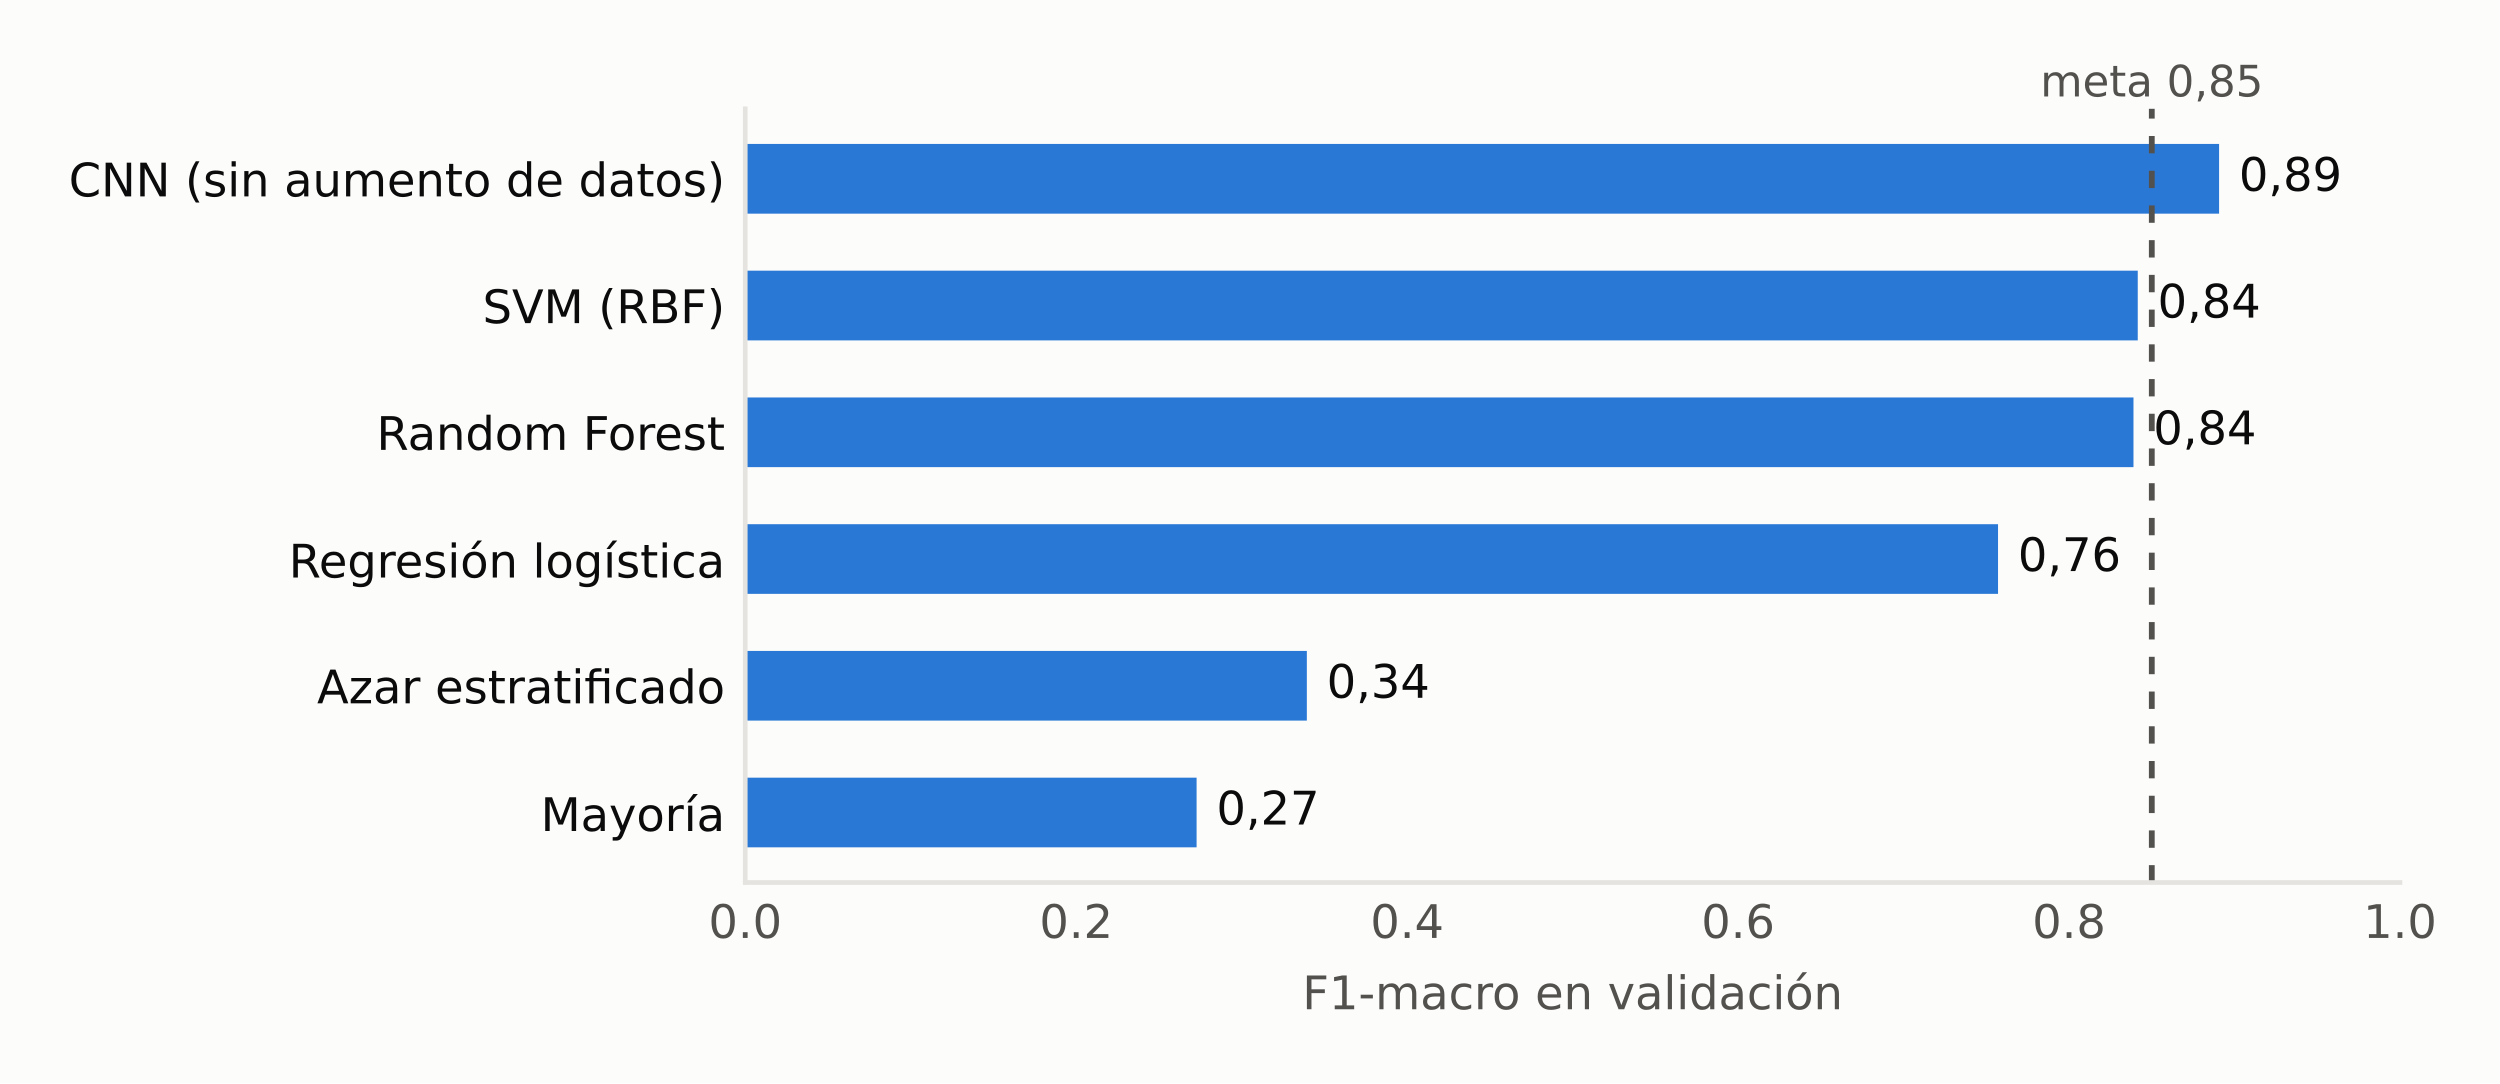
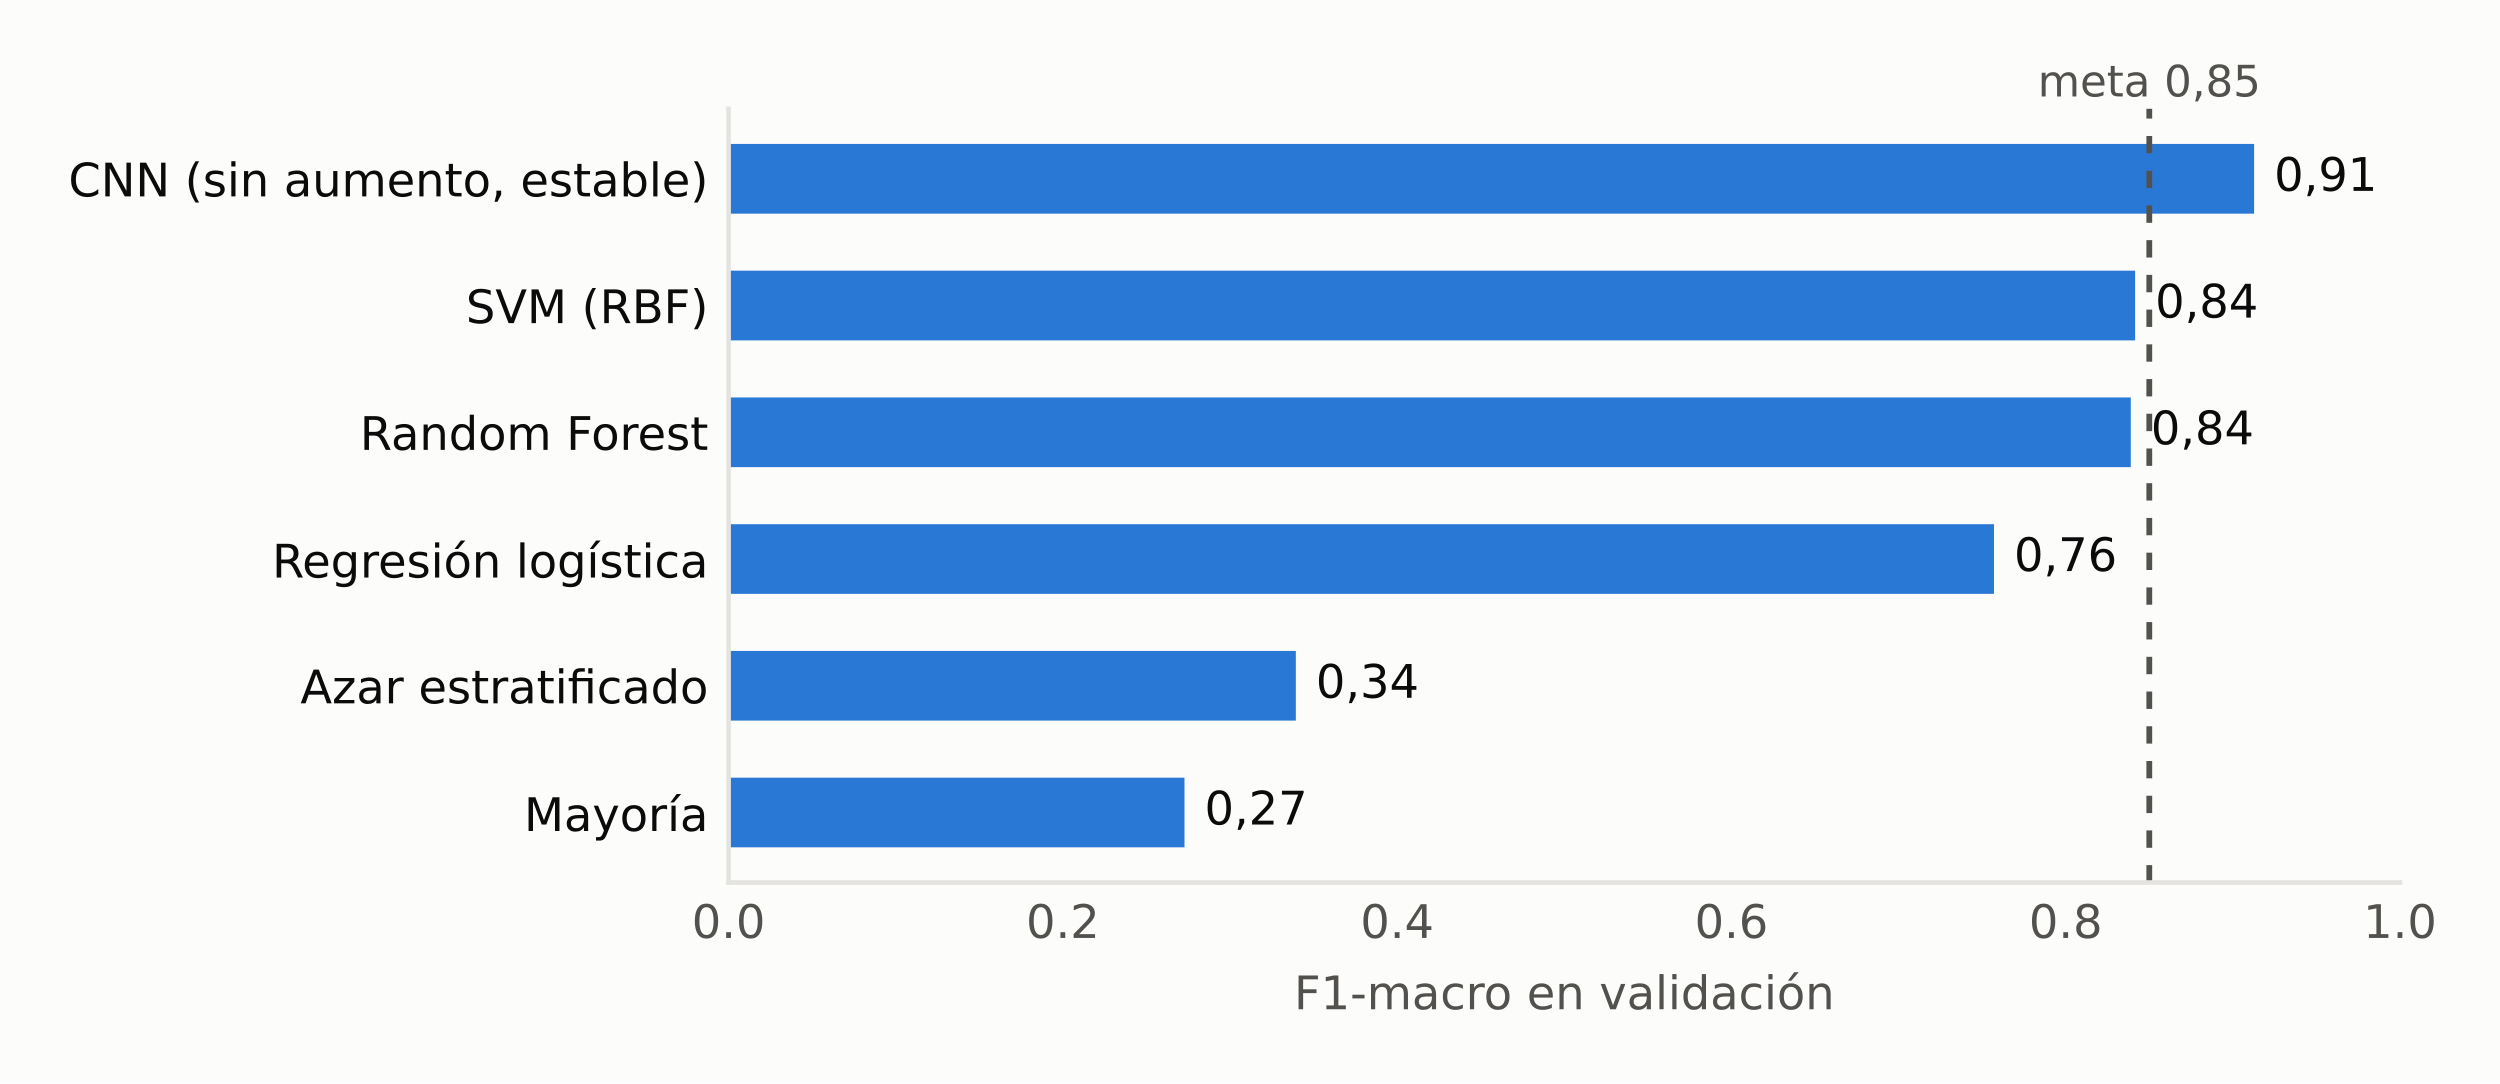
<svg xmlns="http://www.w3.org/2000/svg" xmlns:xlink="http://www.w3.org/1999/xlink" width="432pt" height="187.2pt" viewBox="0 0 432 187.2" version="1.1">
  <defs>
    <style type="text/css">*{stroke-linejoin: round; stroke-linecap: butt}</style>
  </defs>
  <g id="figure_1">
    <g id="patch_1">
      <path d="M 0 187.2  L 432 187.2  L 432 0  L 0 0  z " style="fill: #fcfcfb" />
    </g>
    <g id="axes_1">
      <g id="patch_2">
-         <path d="M 128.78 152.498  L 414.72 152.498  L 414.72 18.8  L 128.78 18.8  z " style="fill: #fcfcfb" />
+         <path d="M 125.9 152.498  L 414.72 152.498  L 414.72 18.8  L 125.9 18.8  z " style="fill: #fcfcfb" />
      </g>
      <g id="patch_3">
-         <path d="M 128.78 146.421  L 206.772 146.421  L 206.772 134.376  L 128.78 134.376  z " clip-path="url(#pafdaeb3d82)" style="fill: #2a78d6" />
+         <path d="M 125.9 146.421  L 204.677 146.421  L 204.677 134.376  L 125.9 134.376  z " clip-path="url(#pedd6a78186)" style="fill: #2a78d6" />
      </g>
      <g id="patch_4">
-         <path d="M 128.78 124.521  L 225.823 124.521  L 225.823 112.476  L 128.78 112.476  z " clip-path="url(#pafdaeb3d82)" style="fill: #2a78d6" />
+         <path d="M 125.9 124.521  L 223.92 124.521  L 223.92 112.476  L 125.9 112.476  z " clip-path="url(#pedd6a78186)" style="fill: #2a78d6" />
      </g>
      <g id="patch_5">
-         <path d="M 128.78 102.621  L 345.26 102.621  L 345.26 90.577  L 128.78 90.577  z " clip-path="url(#pafdaeb3d82)" style="fill: #2a78d6" />
+         <path d="M 125.9 102.621  L 344.561 102.621  L 344.561 90.577  L 125.9 90.577  z " clip-path="url(#pedd6a78186)" style="fill: #2a78d6" />
      </g>
      <g id="patch_6">
-         <path d="M 128.78 80.722  L 368.664 80.722  L 368.664 68.677  L 128.78 68.677  z " clip-path="url(#pafdaeb3d82)" style="fill: #2a78d6" />
+         <path d="M 125.9 80.722  L 368.2 80.722  L 368.2 68.677  L 125.9 68.677  z " clip-path="url(#pedd6a78186)" style="fill: #2a78d6" />
      </g>
      <g id="patch_7">
-         <path d="M 128.78 58.822  L 369.403 58.822  L 369.403 46.777  L 128.78 46.777  z " clip-path="url(#pafdaeb3d82)" style="fill: #2a78d6" />
+         <path d="M 125.9 58.822  L 368.947 58.822  L 368.947 46.777  L 125.9 46.777  z " clip-path="url(#pedd6a78186)" style="fill: #2a78d6" />
      </g>
      <g id="patch_8">
-         <path d="M 128.78 36.922  L 383.457 36.922  L 383.457 24.877  L 128.78 24.877  z " clip-path="url(#pafdaeb3d82)" style="fill: #2a78d6" />
+         <path d="M 125.9 36.922  L 389.511 36.922  L 389.511 24.877  L 125.9 24.877  z " clip-path="url(#pedd6a78186)" style="fill: #2a78d6" />
      </g>
      <g id="matplotlib.axis_1">
        <g id="xtick_1">
          <g id="line2d_1" />
          <g id="text_1">
-             <g style="fill: #52514e" transform="translate(122.4188 162.0762) scale(0.08 -0.08)">
+             <g style="fill: #52514e" transform="translate(119.5387 162.0762) scale(0.08 -0.08)">
              <defs>
                <path id="DejaVuSans-13" d="M 2034 4250  Q 1547 4250 1301 3770  Q 1056 3291 1056 2328  Q 1056 1369 1301 889  Q 1547 409 2034 409  Q 2525 409 2770 889  Q 3016 1369 3016 2328  Q 3016 3291 2770 3770  Q 2525 4250 2034 4250  z M 2034 4750  Q 2819 4750 3233 4129  Q 3647 3509 3647 2328  Q 3647 1150 3233 529  Q 2819 -91 2034 -91  Q 1250 -91 836 529  Q 422 1150 422 2328  Q 422 3509 836 4129  Q 1250 4750 2034 4750  z " transform="scale(0.015625)" />
                <path id="DejaVuSans-11" d="M 684 794  L 1344 794  L 1344 0  L 684 0  L 684 794  z " transform="scale(0.015625)" />
              </defs>
              <use xlink:href="#DejaVuSans-13" />
              <use xlink:href="#DejaVuSans-11" transform="translate(63.625 0)" />
              <use xlink:href="#DejaVuSans-13" transform="translate(95.40625 0)" />
            </g>
          </g>
        </g>
        <g id="xtick_2">
          <g id="line2d_2" />
          <g id="text_2">
-             <g style="fill: #52514e" transform="translate(179.6068 162.0762) scale(0.08 -0.08)">
+             <g style="fill: #52514e" transform="translate(177.3028 162.0762) scale(0.08 -0.08)">
              <defs>
                <path id="DejaVuSans-15" d="M 1228 531  L 3431 531  L 3431 0  L 469 0  L 469 531  Q 828 903 1448 1529  Q 2069 2156 2228 2338  Q 2531 2678 2651 2914  Q 2772 3150 2772 3378  Q 2772 3750 2511 3984  Q 2250 4219 1831 4219  Q 1534 4219 1204 4116  Q 875 4013 500 3803  L 500 4441  Q 881 4594 1212 4672  Q 1544 4750 1819 4750  Q 2544 4750 2975 4387  Q 3406 4025 3406 3419  Q 3406 3131 3298 2873  Q 3191 2616 2906 2266  Q 2828 2175 2409 1742  Q 1991 1309 1228 531  z " transform="scale(0.015625)" />
              </defs>
              <use xlink:href="#DejaVuSans-13" />
              <use xlink:href="#DejaVuSans-11" transform="translate(63.625 0)" />
              <use xlink:href="#DejaVuSans-15" transform="translate(95.40625 0)" />
            </g>
          </g>
        </g>
        <g id="xtick_3">
          <g id="line2d_3" />
          <g id="text_3">
-             <g style="fill: #52514e" transform="translate(236.7947 162.0762) scale(0.08 -0.08)">
+             <g style="fill: #52514e" transform="translate(235.0668 162.0762) scale(0.08 -0.08)">
              <defs>
                <path id="DejaVuSans-17" d="M 2419 4116  L 825 1625  L 2419 1625  L 2419 4116  z M 2253 4666  L 3047 4666  L 3047 1625  L 3713 1625  L 3713 1100  L 3047 1100  L 3047 0  L 2419 0  L 2419 1100  L 313 1100  L 313 1709  L 2253 4666  z " transform="scale(0.015625)" />
              </defs>
              <use xlink:href="#DejaVuSans-13" />
              <use xlink:href="#DejaVuSans-11" transform="translate(63.625 0)" />
              <use xlink:href="#DejaVuSans-17" transform="translate(95.40625 0)" />
            </g>
          </g>
        </g>
        <g id="xtick_4">
          <g id="line2d_4" />
          <g id="text_4">
-             <g style="fill: #52514e" transform="translate(293.9828 162.0762) scale(0.08 -0.08)">
+             <g style="fill: #52514e" transform="translate(292.8308 162.0762) scale(0.08 -0.08)">
              <defs>
                <path id="DejaVuSans-19" d="M 2113 2584  Q 1688 2584 1439 2293  Q 1191 2003 1191 1497  Q 1191 994 1439 701  Q 1688 409 2113 409  Q 2538 409 2786 701  Q 3034 994 3034 1497  Q 3034 2003 2786 2293  Q 2538 2584 2113 2584  z M 3366 4563  L 3366 3988  Q 3128 4100 2886 4159  Q 2644 4219 2406 4219  Q 1781 4219 1451 3797  Q 1122 3375 1075 2522  Q 1259 2794 1537 2939  Q 1816 3084 2150 3084  Q 2853 3084 3261 2657  Q 3669 2231 3669 1497  Q 3669 778 3244 343  Q 2819 -91 2113 -91  Q 1303 -91 875 529  Q 447 1150 447 2328  Q 447 3434 972 4092  Q 1497 4750 2381 4750  Q 2619 4750 2861 4703  Q 3103 4656 3366 4563  z " transform="scale(0.015625)" />
              </defs>
              <use xlink:href="#DejaVuSans-13" />
              <use xlink:href="#DejaVuSans-11" transform="translate(63.625 0)" />
              <use xlink:href="#DejaVuSans-19" transform="translate(95.40625 0)" />
            </g>
          </g>
        </g>
        <g id="xtick_5">
          <g id="line2d_5" />
          <g id="text_5">
-             <g style="fill: #52514e" transform="translate(351.1707 162.0762) scale(0.08 -0.08)">
+             <g style="fill: #52514e" transform="translate(350.5947 162.0762) scale(0.08 -0.08)">
              <defs>
                <path id="DejaVuSans-1b" d="M 2034 2216  Q 1584 2216 1326 1975  Q 1069 1734 1069 1313  Q 1069 891 1326 650  Q 1584 409 2034 409  Q 2484 409 2743 651  Q 3003 894 3003 1313  Q 3003 1734 2745 1975  Q 2488 2216 2034 2216  z M 1403 2484  Q 997 2584 770 2862  Q 544 3141 544 3541  Q 544 4100 942 4425  Q 1341 4750 2034 4750  Q 2731 4750 3128 4425  Q 3525 4100 3525 3541  Q 3525 3141 3298 2862  Q 3072 2584 2669 2484  Q 3125 2378 3379 2068  Q 3634 1759 3634 1313  Q 3634 634 3220 271  Q 2806 -91 2034 -91  Q 1263 -91 848 271  Q 434 634 434 1313  Q 434 1759 690 2068  Q 947 2378 1403 2484  z M 1172 3481  Q 1172 3119 1398 2916  Q 1625 2713 2034 2713  Q 2441 2713 2670 2916  Q 2900 3119 2900 3481  Q 2900 3844 2670 4047  Q 2441 4250 2034 4250  Q 1625 4250 1398 4047  Q 1172 3844 1172 3481  z " transform="scale(0.015625)" />
              </defs>
              <use xlink:href="#DejaVuSans-13" />
              <use xlink:href="#DejaVuSans-11" transform="translate(63.625 0)" />
              <use xlink:href="#DejaVuSans-1b" transform="translate(95.40625 0)" />
            </g>
          </g>
        </g>
        <g id="xtick_6">
          <g id="line2d_6" />
          <g id="text_6">
            <g style="fill: #52514e" transform="translate(408.3587 162.0762) scale(0.08 -0.08)">
              <defs>
                <path id="DejaVuSans-14" d="M 794 531  L 1825 531  L 1825 4091  L 703 3866  L 703 4441  L 1819 4666  L 2450 4666  L 2450 531  L 3481 531  L 3481 0  L 794 0  L 794 531  z " transform="scale(0.015625)" />
              </defs>
              <use xlink:href="#DejaVuSans-14" />
              <use xlink:href="#DejaVuSans-11" transform="translate(63.625 0)" />
              <use xlink:href="#DejaVuSans-13" transform="translate(95.40625 0)" />
            </g>
          </g>
        </g>
        <g id="text_7">
-           <g style="fill: #52514e" transform="translate(225.0469 174.3969) scale(0.08 -0.08)">
+           <g style="fill: #52514e" transform="translate(223.6069 174.3969) scale(0.08 -0.08)">
            <defs>
              <path id="DejaVuSans-29" d="M 628 4666  L 3309 4666  L 3309 4134  L 1259 4134  L 1259 2759  L 3109 2759  L 3109 2228  L 1259 2228  L 1259 0  L 628 0  L 628 4666  z " transform="scale(0.015625)" />
              <path id="DejaVuSans-10" d="M 313 2009  L 1997 2009  L 1997 1497  L 313 1497  L 313 2009  z " transform="scale(0.015625)" />
              <path id="DejaVuSans-50" d="M 3328 2828  Q 3544 3216 3844 3400  Q 4144 3584 4550 3584  Q 5097 3584 5394 3201  Q 5691 2819 5691 2113  L 5691 0  L 5113 0  L 5113 2094  Q 5113 2597 4934 2840  Q 4756 3084 4391 3084  Q 3944 3084 3684 2787  Q 3425 2491 3425 1978  L 3425 0  L 2847 0  L 2847 2094  Q 2847 2600 2669 2842  Q 2491 3084 2119 3084  Q 1678 3084 1418 2786  Q 1159 2488 1159 1978  L 1159 0  L 581 0  L 581 3500  L 1159 3500  L 1159 2956  Q 1356 3278 1631 3431  Q 1906 3584 2284 3584  Q 2666 3584 2933 3390  Q 3200 3197 3328 2828  z " transform="scale(0.015625)" />
              <path id="DejaVuSans-44" d="M 2194 1759  Q 1497 1759 1228 1600  Q 959 1441 959 1056  Q 959 750 1161 570  Q 1363 391 1709 391  Q 2188 391 2477 730  Q 2766 1069 2766 1631  L 2766 1759  L 2194 1759  z M 3341 1997  L 3341 0  L 2766 0  L 2766 531  Q 2569 213 2275 61  Q 1981 -91 1556 -91  Q 1019 -91 701 211  Q 384 513 384 1019  Q 384 1609 779 1909  Q 1175 2209 1959 2209  L 2766 2209  L 2766 2266  Q 2766 2663 2505 2880  Q 2244 3097 1772 3097  Q 1472 3097 1187 3025  Q 903 2953 641 2809  L 641 3341  Q 956 3463 1253 3523  Q 1550 3584 1831 3584  Q 2591 3584 2966 3190  Q 3341 2797 3341 1997  z " transform="scale(0.015625)" />
              <path id="DejaVuSans-46" d="M 3122 3366  L 3122 2828  Q 2878 2963 2633 3030  Q 2388 3097 2138 3097  Q 1578 3097 1268 2742  Q 959 2388 959 1747  Q 959 1106 1268 751  Q 1578 397 2138 397  Q 2388 397 2633 464  Q 2878 531 3122 666  L 3122 134  Q 2881 22 2623 -34  Q 2366 -91 2075 -91  Q 1284 -91 818 406  Q 353 903 353 1747  Q 353 2603 823 3093  Q 1294 3584 2113 3584  Q 2378 3584 2631 3529  Q 2884 3475 3122 3366  z " transform="scale(0.015625)" />
              <path id="DejaVuSans-55" d="M 2631 2963  Q 2534 3019 2420 3045  Q 2306 3072 2169 3072  Q 1681 3072 1420 2755  Q 1159 2438 1159 1844  L 1159 0  L 581 0  L 581 3500  L 1159 3500  L 1159 2956  Q 1341 3275 1631 3429  Q 1922 3584 2338 3584  Q 2397 3584 2469 3576  Q 2541 3569 2628 3553  L 2631 2963  z " transform="scale(0.015625)" />
              <path id="DejaVuSans-52" d="M 1959 3097  Q 1497 3097 1228 2736  Q 959 2375 959 1747  Q 959 1119 1226 758  Q 1494 397 1959 397  Q 2419 397 2687 759  Q 2956 1122 2956 1747  Q 2956 2369 2687 2733  Q 2419 3097 1959 3097  z M 1959 3584  Q 2709 3584 3137 3096  Q 3566 2609 3566 1747  Q 3566 888 3137 398  Q 2709 -91 1959 -91  Q 1206 -91 779 398  Q 353 888 353 1747  Q 353 2609 779 3096  Q 1206 3584 1959 3584  z " transform="scale(0.015625)" />
              <path id="DejaVuSans-3" transform="scale(0.015625)" />
              <path id="DejaVuSans-48" d="M 3597 1894  L 3597 1613  L 953 1613  Q 991 1019 1311 708  Q 1631 397 2203 397  Q 2534 397 2845 478  Q 3156 559 3463 722  L 3463 178  Q 3153 47 2828 -22  Q 2503 -91 2169 -91  Q 1331 -91 842 396  Q 353 884 353 1716  Q 353 2575 817 3079  Q 1281 3584 2069 3584  Q 2775 3584 3186 3129  Q 3597 2675 3597 1894  z M 3022 2063  Q 3016 2534 2758 2815  Q 2500 3097 2075 3097  Q 1594 3097 1305 2825  Q 1016 2553 972 2059  L 3022 2063  z " transform="scale(0.015625)" />
              <path id="DejaVuSans-51" d="M 3513 2113  L 3513 0  L 2938 0  L 2938 2094  Q 2938 2591 2744 2837  Q 2550 3084 2163 3084  Q 1697 3084 1428 2787  Q 1159 2491 1159 1978  L 1159 0  L 581 0  L 581 3500  L 1159 3500  L 1159 2956  Q 1366 3272 1645 3428  Q 1925 3584 2291 3584  Q 2894 3584 3203 3211  Q 3513 2838 3513 2113  z " transform="scale(0.015625)" />
              <path id="DejaVuSans-59" d="M 191 3500  L 800 3500  L 1894 563  L 2988 3500  L 3597 3500  L 2284 0  L 1503 0  L 191 3500  z " transform="scale(0.015625)" />
              <path id="DejaVuSans-4f" d="M 603 4863  L 1178 4863  L 1178 0  L 603 0  L 603 4863  z " transform="scale(0.015625)" />
              <path id="DejaVuSans-4c" d="M 603 3500  L 1178 3500  L 1178 0  L 603 0  L 603 3500  z M 603 4863  L 1178 4863  L 1178 4134  L 603 4134  L 603 4863  z " transform="scale(0.015625)" />
              <path id="DejaVuSans-47" d="M 2906 2969  L 2906 4863  L 3481 4863  L 3481 0  L 2906 0  L 2906 525  Q 2725 213 2448 61  Q 2172 -91 1784 -91  Q 1150 -91 751 415  Q 353 922 353 1747  Q 353 2572 751 3078  Q 1150 3584 1784 3584  Q 2172 3584 2448 3432  Q 2725 3281 2906 2969  z M 947 1747  Q 947 1113 1208 752  Q 1469 391 1925 391  Q 2381 391 2643 752  Q 2906 1113 2906 1747  Q 2906 2381 2643 2742  Q 2381 3103 1925 3103  Q 1469 3103 1208 2742  Q 947 2381 947 1747  z " transform="scale(0.015625)" />
              <path id="DejaVuSans-b5" d="M 1959 3097  Q 1497 3097 1228 2736  Q 959 2375 959 1747  Q 959 1119 1226 758  Q 1494 397 1959 397  Q 2419 397 2687 759  Q 2956 1122 2956 1747  Q 2956 2369 2687 2733  Q 2419 3097 1959 3097  z M 1959 3584  Q 2709 3584 3137 3096  Q 3566 2609 3566 1747  Q 3566 888 3137 398  Q 2709 -91 1959 -91  Q 1206 -91 779 398  Q 353 888 353 1747  Q 353 2609 779 3096  Q 1206 3584 1959 3584  z M 2393 5119  L 3015 5119  L 1997 3944  L 1518 3944  L 2393 5119  z " transform="scale(0.015625)" />
            </defs>
            <use xlink:href="#DejaVuSans-29" />
            <use xlink:href="#DejaVuSans-14" transform="translate(57.51562 0)" />
            <use xlink:href="#DejaVuSans-10" transform="translate(121.1406 0)" />
            <use xlink:href="#DejaVuSans-50" transform="translate(157.2188 0)" />
            <use xlink:href="#DejaVuSans-44" transform="translate(254.625 0)" />
            <use xlink:href="#DejaVuSans-46" transform="translate(315.9062 0)" />
            <use xlink:href="#DejaVuSans-55" transform="translate(370.8906 0)" />
            <use xlink:href="#DejaVuSans-52" transform="translate(409.7969 0)" />
            <use xlink:href="#DejaVuSans-3" transform="translate(470.9844 0)" />
            <use xlink:href="#DejaVuSans-48" transform="translate(502.7656 0)" />
            <use xlink:href="#DejaVuSans-51" transform="translate(564.2969 0)" />
            <use xlink:href="#DejaVuSans-3" transform="translate(627.6719 0)" />
            <use xlink:href="#DejaVuSans-59" transform="translate(659.4531 0)" />
            <use xlink:href="#DejaVuSans-44" transform="translate(718.6406 0)" />
            <use xlink:href="#DejaVuSans-4f" transform="translate(779.9219 0)" />
            <use xlink:href="#DejaVuSans-4c" transform="translate(807.7031 0)" />
            <use xlink:href="#DejaVuSans-47" transform="translate(835.4844 0)" />
            <use xlink:href="#DejaVuSans-44" transform="translate(898.9688 0)" />
            <use xlink:href="#DejaVuSans-46" transform="translate(960.25 0)" />
            <use xlink:href="#DejaVuSans-4c" transform="translate(1015.234 0)" />
            <use xlink:href="#DejaVuSans-b5" transform="translate(1043.016 0)" />
            <use xlink:href="#DejaVuSans-51" transform="translate(1104.203 0)" />
          </g>
        </g>
      </g>
      <g id="matplotlib.axis_2">
        <g id="ytick_1">
          <g id="line2d_7" />
          <g id="text_8">
-             <g style="fill: #0b0b0b" transform="translate(93.43125 143.5979) scale(0.08 -0.08)">
+             <g style="fill: #0b0b0b" transform="translate(90.55125 143.5979) scale(0.08 -0.08)">
              <defs>
                <path id="DejaVuSans-30" d="M 628 4666  L 1569 4666  L 2759 1491  L 3956 4666  L 4897 4666  L 4897 0  L 4281 0  L 4281 4097  L 3078 897  L 2444 897  L 1241 4097  L 1241 0  L 628 0  L 628 4666  z " transform="scale(0.015625)" />
                <path id="DejaVuSans-5c" d="M 2059 -325  Q 1816 -950 1584 -1140  Q 1353 -1331 966 -1331  L 506 -1331  L 506 -850  L 844 -850  Q 1081 -850 1212 -737  Q 1344 -625 1503 -206  L 1606 56  L 191 3500  L 800 3500  L 1894 763  L 2988 3500  L 3597 3500  L 2059 -325  z " transform="scale(0.015625)" />
                <path id="DejaVuSans-af" d="M 1325 5119  L 1947 5119  L 929 3944  L 450 3944  L 1325 5119  z M 603 3500  L 1178 3500  L 1178 0  L 603 0  L 603 3500  z M 891 3584  L 891 3584  z " transform="scale(0.015625)" />
              </defs>
              <use xlink:href="#DejaVuSans-30" />
              <use xlink:href="#DejaVuSans-44" transform="translate(86.28125 0)" />
              <use xlink:href="#DejaVuSans-5c" transform="translate(147.5625 0)" />
              <use xlink:href="#DejaVuSans-52" transform="translate(206.75 0)" />
              <use xlink:href="#DejaVuSans-55" transform="translate(267.9375 0)" />
              <use xlink:href="#DejaVuSans-af" transform="translate(309.0469 0)" />
              <use xlink:href="#DejaVuSans-44" transform="translate(336.8281 0)" />
            </g>
          </g>
        </g>
        <g id="ytick_2">
          <g id="line2d_8" />
          <g id="text_9">
-             <g style="fill: #0b0b0b" transform="translate(54.785 121.5382) scale(0.08 -0.08)">
+             <g style="fill: #0b0b0b" transform="translate(51.905 121.5382) scale(0.08 -0.08)">
              <defs>
                <path id="DejaVuSans-24" d="M 2188 4044  L 1331 1722  L 3047 1722  L 2188 4044  z M 1831 4666  L 2547 4666  L 4325 0  L 3669 0  L 3244 1197  L 1141 1197  L 716 0  L 50 0  L 1831 4666  z " transform="scale(0.015625)" />
                <path id="DejaVuSans-5d" d="M 353 3500  L 3084 3500  L 3084 2975  L 922 459  L 3084 459  L 3084 0  L 275 0  L 275 525  L 2438 3041  L 353 3041  L 353 3500  z " transform="scale(0.015625)" />
                <path id="DejaVuSans-56" d="M 2834 3397  L 2834 2853  Q 2591 2978 2328 3040  Q 2066 3103 1784 3103  Q 1356 3103 1142 2972  Q 928 2841 928 2578  Q 928 2378 1081 2264  Q 1234 2150 1697 2047  L 1894 2003  Q 2506 1872 2764 1633  Q 3022 1394 3022 966  Q 3022 478 2636 193  Q 2250 -91 1575 -91  Q 1294 -91 989 -36  Q 684 19 347 128  L 347 722  Q 666 556 975 473  Q 1284 391 1588 391  Q 1994 391 2212 530  Q 2431 669 2431 922  Q 2431 1156 2273 1281  Q 2116 1406 1581 1522  L 1381 1569  Q 847 1681 609 1914  Q 372 2147 372 2553  Q 372 3047 722 3315  Q 1072 3584 1716 3584  Q 2034 3584 2315 3537  Q 2597 3491 2834 3397  z " transform="scale(0.015625)" />
                <path id="DejaVuSans-57" d="M 1172 4494  L 1172 3500  L 2356 3500  L 2356 3053  L 1172 3053  L 1172 1153  Q 1172 725 1289 603  Q 1406 481 1766 481  L 2356 481  L 2356 0  L 1766 0  Q 1100 0 847 248  Q 594 497 594 1153  L 594 3053  L 172 3053  L 172 3500  L 594 3500  L 594 4494  L 1172 4494  z " transform="scale(0.015625)" />
                <path id="DejaVuSans-13af" d="M 3431 3500  L 3431 0  L 2853 0  L 2853 3053  L 1275 3053  L 1275 0  L 697 0  L 697 3053  L 147 3053  L 147 3500  L 697 3500  L 697 3744  Q 697 4316 967 4589  Q 1238 4863 1797 4863  L 2375 4863  L 2375 4384  L 1825 4384  Q 1516 4384 1395 4259  Q 1275 4134 1275 3809  L 1275 3500  L 3431 3500  z M 2853 4856  L 3431 4856  L 3431 4128  L 2853 4128  L 2853 4856  z " transform="scale(0.015625)" />
              </defs>
              <use xlink:href="#DejaVuSans-24" />
              <use xlink:href="#DejaVuSans-5d" transform="translate(68.40625 0)" />
              <use xlink:href="#DejaVuSans-44" transform="translate(120.8906 0)" />
              <use xlink:href="#DejaVuSans-55" transform="translate(182.1719 0)" />
              <use xlink:href="#DejaVuSans-3" transform="translate(223.2812 0)" />
              <use xlink:href="#DejaVuSans-48" transform="translate(255.0625 0)" />
              <use xlink:href="#DejaVuSans-56" transform="translate(316.5938 0)" />
              <use xlink:href="#DejaVuSans-57" transform="translate(368.6875 0)" />
              <use xlink:href="#DejaVuSans-55" transform="translate(407.8906 0)" />
              <use xlink:href="#DejaVuSans-44" transform="translate(449 0)" />
              <use xlink:href="#DejaVuSans-57" transform="translate(510.2812 0)" />
              <use xlink:href="#DejaVuSans-4c" transform="translate(549.4844 0)" />
              <use xlink:href="#DejaVuSans-13af" transform="translate(577.2656 0)" />
              <use xlink:href="#DejaVuSans-46" transform="translate(640.25 0)" />
              <use xlink:href="#DejaVuSans-44" transform="translate(695.2344 0)" />
              <use xlink:href="#DejaVuSans-47" transform="translate(756.5156 0)" />
              <use xlink:href="#DejaVuSans-52" transform="translate(820 0)" />
            </g>
          </g>
        </g>
        <g id="ytick_3">
          <g id="line2d_9" />
          <g id="text_10">
-             <g style="fill: #0b0b0b" transform="translate(49.9 99.79845) scale(0.08 -0.08)">
+             <g style="fill: #0b0b0b" transform="translate(47.02 99.79845) scale(0.08 -0.08)">
              <defs>
                <path id="DejaVuSans-35" d="M 2841 2188  Q 3044 2119 3236 1894  Q 3428 1669 3622 1275  L 4263 0  L 3584 0  L 2988 1197  Q 2756 1666 2539 1819  Q 2322 1972 1947 1972  L 1259 1972  L 1259 0  L 628 0  L 628 4666  L 2053 4666  Q 2853 4666 3247 4331  Q 3641 3997 3641 3322  Q 3641 2881 3436 2590  Q 3231 2300 2841 2188  z M 1259 4147  L 1259 2491  L 2053 2491  Q 2509 2491 2742 2702  Q 2975 2913 2975 3322  Q 2975 3731 2742 3939  Q 2509 4147 2053 4147  L 1259 4147  z " transform="scale(0.015625)" />
                <path id="DejaVuSans-4a" d="M 2906 1791  Q 2906 2416 2648 2759  Q 2391 3103 1925 3103  Q 1463 3103 1205 2759  Q 947 2416 947 1791  Q 947 1169 1205 825  Q 1463 481 1925 481  Q 2391 481 2648 825  Q 2906 1169 2906 1791  z M 3481 434  Q 3481 -459 3084 -895  Q 2688 -1331 1869 -1331  Q 1566 -1331 1297 -1286  Q 1028 -1241 775 -1147  L 775 -588  Q 1028 -725 1275 -790  Q 1522 -856 1778 -856  Q 2344 -856 2625 -561  Q 2906 -266 2906 331  L 2906 616  Q 2728 306 2450 153  Q 2172 0 1784 0  Q 1141 0 747 490  Q 353 981 353 1791  Q 353 2603 747 3093  Q 1141 3584 1784 3584  Q 2172 3584 2450 3431  Q 2728 3278 2906 2969  L 2906 3500  L 3481 3500  L 3481 434  z " transform="scale(0.015625)" />
              </defs>
              <use xlink:href="#DejaVuSans-35" />
              <use xlink:href="#DejaVuSans-48" transform="translate(65 0)" />
              <use xlink:href="#DejaVuSans-4a" transform="translate(126.5312 0)" />
              <use xlink:href="#DejaVuSans-55" transform="translate(190.0156 0)" />
              <use xlink:href="#DejaVuSans-48" transform="translate(228.9219 0)" />
              <use xlink:href="#DejaVuSans-56" transform="translate(290.4531 0)" />
              <use xlink:href="#DejaVuSans-4c" transform="translate(342.5469 0)" />
              <use xlink:href="#DejaVuSans-b5" transform="translate(370.3281 0)" />
              <use xlink:href="#DejaVuSans-51" transform="translate(431.5156 0)" />
              <use xlink:href="#DejaVuSans-3" transform="translate(494.8906 0)" />
              <use xlink:href="#DejaVuSans-4f" transform="translate(526.6719 0)" />
              <use xlink:href="#DejaVuSans-52" transform="translate(554.4531 0)" />
              <use xlink:href="#DejaVuSans-4a" transform="translate(615.6406 0)" />
              <use xlink:href="#DejaVuSans-af" transform="translate(679.125 0)" />
              <use xlink:href="#DejaVuSans-56" transform="translate(706.9062 0)" />
              <use xlink:href="#DejaVuSans-57" transform="translate(759 0)" />
              <use xlink:href="#DejaVuSans-4c" transform="translate(798.2031 0)" />
              <use xlink:href="#DejaVuSans-46" transform="translate(825.9844 0)" />
              <use xlink:href="#DejaVuSans-44" transform="translate(880.9688 0)" />
            </g>
          </g>
        </g>
        <g id="ytick_4">
          <g id="line2d_10" />
          <g id="text_11">
-             <g style="fill: #0b0b0b" transform="translate(65.06625 77.73872) scale(0.08 -0.08)">
+             <g style="fill: #0b0b0b" transform="translate(62.18625 77.73872) scale(0.08 -0.08)">
              <use xlink:href="#DejaVuSans-35" />
              <use xlink:href="#DejaVuSans-44" transform="translate(67.28125 0)" />
              <use xlink:href="#DejaVuSans-51" transform="translate(128.5625 0)" />
              <use xlink:href="#DejaVuSans-47" transform="translate(191.9375 0)" />
              <use xlink:href="#DejaVuSans-52" transform="translate(255.4219 0)" />
              <use xlink:href="#DejaVuSans-50" transform="translate(316.6094 0)" />
              <use xlink:href="#DejaVuSans-3" transform="translate(414.0156 0)" />
              <use xlink:href="#DejaVuSans-29" transform="translate(445.7969 0)" />
              <use xlink:href="#DejaVuSans-52" transform="translate(499.75 0)" />
              <use xlink:href="#DejaVuSans-55" transform="translate(560.9375 0)" />
              <use xlink:href="#DejaVuSans-48" transform="translate(599.8438 0)" />
              <use xlink:href="#DejaVuSans-56" transform="translate(661.375 0)" />
              <use xlink:href="#DejaVuSans-57" transform="translate(713.4688 0)" />
            </g>
          </g>
        </g>
        <g id="ytick_5">
          <g id="line2d_11" />
          <g id="text_12">
-             <g style="fill: #0b0b0b" transform="translate(83.3925 55.83868) scale(0.08 -0.08)">
+             <g style="fill: #0b0b0b" transform="translate(80.5125 55.83868) scale(0.08 -0.08)">
              <defs>
                <path id="DejaVuSans-36" d="M 3425 4513  L 3425 3897  Q 3066 4069 2747 4153  Q 2428 4238 2131 4238  Q 1616 4238 1336 4038  Q 1056 3838 1056 3469  Q 1056 3159 1242 3001  Q 1428 2844 1947 2747  L 2328 2669  Q 3034 2534 3370 2195  Q 3706 1856 3706 1288  Q 3706 609 3251 259  Q 2797 -91 1919 -91  Q 1588 -91 1214 -16  Q 841 59 441 206  L 441 856  Q 825 641 1194 531  Q 1563 422 1919 422  Q 2459 422 2753 634  Q 3047 847 3047 1241  Q 3047 1584 2836 1778  Q 2625 1972 2144 2069  L 1759 2144  Q 1053 2284 737 2584  Q 422 2884 422 3419  Q 422 4038 858 4394  Q 1294 4750 2059 4750  Q 2388 4750 2728 4690  Q 3069 4631 3425 4513  z " transform="scale(0.015625)" />
                <path id="DejaVuSans-39" d="M 1831 0  L 50 4666  L 709 4666  L 2188 738  L 3669 4666  L 4325 4666  L 2547 0  L 1831 0  z " transform="scale(0.015625)" />
                <path id="DejaVuSans-b" d="M 1984 4856  Q 1566 4138 1362 3434  Q 1159 2731 1159 2009  Q 1159 1288 1364 580  Q 1569 -128 1984 -844  L 1484 -844  Q 1016 -109 783 600  Q 550 1309 550 2009  Q 550 2706 781 3412  Q 1013 4119 1484 4856  L 1984 4856  z " transform="scale(0.015625)" />
                <path id="DejaVuSans-25" d="M 1259 2228  L 1259 519  L 2272 519  Q 2781 519 3026 730  Q 3272 941 3272 1375  Q 3272 1813 3026 2020  Q 2781 2228 2272 2228  L 1259 2228  z M 1259 4147  L 1259 2741  L 2194 2741  Q 2656 2741 2882 2914  Q 3109 3088 3109 3444  Q 3109 3797 2882 3972  Q 2656 4147 2194 4147  L 1259 4147  z M 628 4666  L 2241 4666  Q 2963 4666 3353 4366  Q 3744 4066 3744 3513  Q 3744 3084 3544 2831  Q 3344 2578 2956 2516  Q 3422 2416 3680 2098  Q 3938 1781 3938 1306  Q 3938 681 3513 340  Q 3088 0 2303 0  L 628 0  L 628 4666  z " transform="scale(0.015625)" />
                <path id="DejaVuSans-c" d="M 513 4856  L 1013 4856  Q 1481 4119 1714 3412  Q 1947 2706 1947 2009  Q 1947 1309 1714 600  Q 1481 -109 1013 -844  L 513 -844  Q 928 -128 1133 580  Q 1338 1288 1338 2009  Q 1338 2731 1133 3434  Q 928 4138 513 4856  z " transform="scale(0.015625)" />
              </defs>
              <use xlink:href="#DejaVuSans-36" />
              <use xlink:href="#DejaVuSans-39" transform="translate(63.48438 0)" />
              <use xlink:href="#DejaVuSans-30" transform="translate(131.8906 0)" />
              <use xlink:href="#DejaVuSans-3" transform="translate(218.1719 0)" />
              <use xlink:href="#DejaVuSans-b" transform="translate(249.9531 0)" />
              <use xlink:href="#DejaVuSans-35" transform="translate(288.9688 0)" />
              <use xlink:href="#DejaVuSans-25" transform="translate(358.4531 0)" />
              <use xlink:href="#DejaVuSans-29" transform="translate(427.0625 0)" />
              <use xlink:href="#DejaVuSans-c" transform="translate(484.5781 0)" />
            </g>
          </g>
        </g>
        <g id="ytick_6">
          <g id="line2d_12" />
          <g id="text_13">
-             <g style="fill: #0b0b0b" transform="translate(11.88125 33.93927) scale(0.08 -0.08)">
+             <g style="fill: #0b0b0b" transform="translate(11.83 33.93927) scale(0.08 -0.08)">
              <defs>
                <path id="DejaVuSans-26" d="M 4122 4306  L 4122 3641  Q 3803 3938 3442 4084  Q 3081 4231 2675 4231  Q 1875 4231 1450 3742  Q 1025 3253 1025 2328  Q 1025 1406 1450 917  Q 1875 428 2675 428  Q 3081 428 3442 575  Q 3803 722 4122 1019  L 4122 359  Q 3791 134 3420 21  Q 3050 -91 2638 -91  Q 1578 -91 968 557  Q 359 1206 359 2328  Q 359 3453 968 4101  Q 1578 4750 2638 4750  Q 3056 4750 3426 4639  Q 3797 4528 4122 4306  z " transform="scale(0.015625)" />
                <path id="DejaVuSans-31" d="M 628 4666  L 1478 4666  L 3547 763  L 3547 4666  L 4159 4666  L 4159 0  L 3309 0  L 1241 3903  L 1241 0  L 628 0  L 628 4666  z " transform="scale(0.015625)" />
                <path id="DejaVuSans-58" d="M 544 1381  L 544 3500  L 1119 3500  L 1119 1403  Q 1119 906 1312 657  Q 1506 409 1894 409  Q 2359 409 2629 706  Q 2900 1003 2900 1516  L 2900 3500  L 3475 3500  L 3475 0  L 2900 0  L 2900 538  Q 2691 219 2414 64  Q 2138 -91 1772 -91  Q 1169 -91 856 284  Q 544 659 544 1381  z M 1991 3584  L 1991 3584  z " transform="scale(0.015625)" />
+                 <path id="DejaVuSans-f" d="M 750 794  L 1409 794  L 1409 256  L 897 -744  L 494 -744  L 750 256  L 750 794  z " transform="scale(0.015625)" />
+                 <path id="DejaVuSans-45" d="M 3116 1747  Q 3116 2381 2855 2742  Q 2594 3103 2138 3103  Q 1681 3103 1420 2742  Q 1159 2381 1159 1747  Q 1159 1113 1420 752  Q 1681 391 2138 391  Q 2594 391 2855 752  Q 3116 1113 3116 1747  z M 1159 2969  Q 1341 3281 1617 3432  Q 1894 3584 2278 3584  Q 2916 3584 3314 3078  Q 3713 2572 3713 1747  Q 3713 922 3314 415  Q 2916 -91 2278 -91  Q 1894 -91 1617 61  Q 1341 213 1159 525  L 1159 0  L 581 0  L 581 4863  L 1159 4863  L 1159 2969  z " transform="scale(0.015625)" />
              </defs>
              <use xlink:href="#DejaVuSans-26" />
              <use xlink:href="#DejaVuSans-31" transform="translate(69.82812 0)" />
              <use xlink:href="#DejaVuSans-31" transform="translate(144.6406 0)" />
              <use xlink:href="#DejaVuSans-3" transform="translate(219.4531 0)" />
              <use xlink:href="#DejaVuSans-b" transform="translate(251.2344 0)" />
              <use xlink:href="#DejaVuSans-56" transform="translate(290.25 0)" />
              <use xlink:href="#DejaVuSans-4c" transform="translate(342.3438 0)" />
              <use xlink:href="#DejaVuSans-51" transform="translate(370.125 0)" />
              <use xlink:href="#DejaVuSans-3" transform="translate(433.5 0)" />
              <use xlink:href="#DejaVuSans-44" transform="translate(465.2812 0)" />
              <use xlink:href="#DejaVuSans-58" transform="translate(526.5625 0)" />
              <use xlink:href="#DejaVuSans-50" transform="translate(589.9375 0)" />
              <use xlink:href="#DejaVuSans-48" transform="translate(687.3438 0)" />
              <use xlink:href="#DejaVuSans-51" transform="translate(748.875 0)" />
              <use xlink:href="#DejaVuSans-57" transform="translate(812.25 0)" />
              <use xlink:href="#DejaVuSans-52" transform="translate(851.4531 0)" />
-               <use xlink:href="#DejaVuSans-3" transform="translate(912.6406 0)" />
-               <use xlink:href="#DejaVuSans-47" transform="translate(944.4219 0)" />
-               <use xlink:href="#DejaVuSans-48" transform="translate(1007.906 0)" />
-               <use xlink:href="#DejaVuSans-3" transform="translate(1069.438 0)" />
-               <use xlink:href="#DejaVuSans-47" transform="translate(1101.219 0)" />
-               <use xlink:href="#DejaVuSans-44" transform="translate(1164.703 0)" />
-               <use xlink:href="#DejaVuSans-57" transform="translate(1225.984 0)" />
-               <use xlink:href="#DejaVuSans-52" transform="translate(1265.188 0)" />
-               <use xlink:href="#DejaVuSans-56" transform="translate(1326.375 0)" />
-               <use xlink:href="#DejaVuSans-c" transform="translate(1378.469 0)" />
+               <use xlink:href="#DejaVuSans-f" transform="translate(912.6406 0)" />
+               <use xlink:href="#DejaVuSans-3" transform="translate(944.4219 0)" />
+               <use xlink:href="#DejaVuSans-48" transform="translate(976.2031 0)" />
+               <use xlink:href="#DejaVuSans-56" transform="translate(1037.734 0)" />
+               <use xlink:href="#DejaVuSans-57" transform="translate(1089.828 0)" />
+               <use xlink:href="#DejaVuSans-44" transform="translate(1129.031 0)" />
+               <use xlink:href="#DejaVuSans-45" transform="translate(1190.312 0)" />
+               <use xlink:href="#DejaVuSans-4f" transform="translate(1253.797 0)" />
+               <use xlink:href="#DejaVuSans-48" transform="translate(1281.578 0)" />
+               <use xlink:href="#DejaVuSans-c" transform="translate(1343.109 0)" />
            </g>
          </g>
        </g>
      </g>
      <g id="line2d_13">
-         <path d="M 371.829 152.498  L 371.829 18.8  " clip-path="url(#pafdaeb3d82)" style="fill: none; stroke-dasharray: 3,3; stroke-dashoffset: 0; stroke: #52514e" />
+         <path d="M 371.397 152.498  L 371.397 18.8  " clip-path="url(#pedd6a78186)" style="fill: none; stroke-dasharray: 3,3; stroke-dashoffset: 0; stroke: #52514e" />
      </g>
      <g id="patch_9">
-         <path d="M 128.78 152.498  L 128.78 18.8  " style="fill: none; stroke: #e4e3df; stroke-width: 0.8; stroke-linejoin: miter; stroke-linecap: square" />
+         <path d="M 125.9 152.498  L 125.9 18.8  " style="fill: none; stroke: #e4e3df; stroke-width: 0.8; stroke-linejoin: miter; stroke-linecap: square" />
      </g>
      <g id="patch_10">
-         <path d="M 128.78 152.498  L 414.72 152.498  " style="fill: none; stroke: #e4e3df; stroke-width: 0.8; stroke-linejoin: miter; stroke-linecap: square" />
+         <path d="M 125.9 152.498  L 414.72 152.498  " style="fill: none; stroke: #e4e3df; stroke-width: 0.8; stroke-linejoin: miter; stroke-linecap: square" />
      </g>
      <g id="text_14">
-         <g style="fill: #0b0b0b" transform="translate(210.2029 142.4767) scale(0.08 -0.08)">
+         <g style="fill: #0b0b0b" transform="translate(208.143 142.4767) scale(0.08 -0.08)">
          <defs>
-             <path id="DejaVuSans-f" d="M 750 794  L 1409 794  L 1409 256  L 897 -744  L 494 -744  L 750 256  L 750 794  z " transform="scale(0.015625)" />
            <path id="DejaVuSans-1a" d="M 525 4666  L 3525 4666  L 3525 4397  L 1831 0  L 1172 0  L 2766 4134  L 525 4134  L 525 4666  z " transform="scale(0.015625)" />
          </defs>
          <use xlink:href="#DejaVuSans-13" />
          <use xlink:href="#DejaVuSans-f" transform="translate(63.625 0)" />
          <use xlink:href="#DejaVuSans-15" transform="translate(95.40625 0)" />
          <use xlink:href="#DejaVuSans-1a" transform="translate(159.0312 0)" />
        </g>
      </g>
      <g id="text_15">
-         <g style="fill: #0b0b0b" transform="translate(229.2543 120.5769) scale(0.08 -0.08)">
+         <g style="fill: #0b0b0b" transform="translate(227.3863 120.5769) scale(0.08 -0.08)">
          <defs>
            <path id="DejaVuSans-16" d="M 2597 2516  Q 3050 2419 3304 2112  Q 3559 1806 3559 1356  Q 3559 666 3084 287  Q 2609 -91 1734 -91  Q 1441 -91 1130 -33  Q 819 25 488 141  L 488 750  Q 750 597 1062 519  Q 1375 441 1716 441  Q 2309 441 2620 675  Q 2931 909 2931 1356  Q 2931 1769 2642 2001  Q 2353 2234 1838 2234  L 1294 2234  L 1294 2753  L 1863 2753  Q 2328 2753 2575 2939  Q 2822 3125 2822 3475  Q 2822 3834 2567 4026  Q 2313 4219 1838 4219  Q 1578 4219 1281 4162  Q 984 4106 628 3988  L 628 4550  Q 988 4650 1302 4700  Q 1616 4750 1894 4750  Q 2613 4750 3031 4423  Q 3450 4097 3450 3541  Q 3450 3153 3228 2886  Q 3006 2619 2597 2516  z " transform="scale(0.015625)" />
          </defs>
          <use xlink:href="#DejaVuSans-13" />
          <use xlink:href="#DejaVuSans-f" transform="translate(63.625 0)" />
          <use xlink:href="#DejaVuSans-16" transform="translate(95.40625 0)" />
          <use xlink:href="#DejaVuSans-17" transform="translate(159.0312 0)" />
        </g>
      </g>
      <g id="text_16">
-         <g style="fill: #0b0b0b" transform="translate(348.6916 98.6772) scale(0.08 -0.08)">
+         <g style="fill: #0b0b0b" transform="translate(348.0265 98.6772) scale(0.08 -0.08)">
          <use xlink:href="#DejaVuSans-13" />
          <use xlink:href="#DejaVuSans-f" transform="translate(63.625 0)" />
          <use xlink:href="#DejaVuSans-1a" transform="translate(95.40625 0)" />
          <use xlink:href="#DejaVuSans-19" transform="translate(159.0312 0)" />
        </g>
      </g>
      <g id="text_17">
-         <g style="fill: #0b0b0b" transform="translate(372.0952 76.77747) scale(0.08 -0.08)">
+         <g style="fill: #0b0b0b" transform="translate(371.6659 76.77747) scale(0.08 -0.08)">
          <use xlink:href="#DejaVuSans-13" />
          <use xlink:href="#DejaVuSans-f" transform="translate(63.625 0)" />
          <use xlink:href="#DejaVuSans-1b" transform="translate(95.40625 0)" />
          <use xlink:href="#DejaVuSans-17" transform="translate(159.0312 0)" />
        </g>
      </g>
      <g id="text_18">
-         <g style="fill: #0b0b0b" transform="translate(372.8345 54.87775) scale(0.08 -0.08)">
+         <g style="fill: #0b0b0b" transform="translate(372.4127 54.87775) scale(0.08 -0.08)">
          <use xlink:href="#DejaVuSans-13" />
          <use xlink:href="#DejaVuSans-f" transform="translate(63.625 0)" />
          <use xlink:href="#DejaVuSans-1b" transform="translate(95.40625 0)" />
          <use xlink:href="#DejaVuSans-17" transform="translate(159.0312 0)" />
        </g>
      </g>
      <g id="text_19">
-         <g style="fill: #0b0b0b" transform="translate(386.8883 32.97802) scale(0.08 -0.08)">
+         <g style="fill: #0b0b0b" transform="translate(392.9769 32.97802) scale(0.08 -0.08)">
          <defs>
            <path id="DejaVuSans-1c" d="M 703 97  L 703 672  Q 941 559 1184 500  Q 1428 441 1663 441  Q 2288 441 2617 861  Q 2947 1281 2994 2138  Q 2813 1869 2534 1725  Q 2256 1581 1919 1581  Q 1219 1581 811 2004  Q 403 2428 403 3163  Q 403 3881 828 4315  Q 1253 4750 1959 4750  Q 2769 4750 3195 4129  Q 3622 3509 3622 2328  Q 3622 1225 3098 567  Q 2575 -91 1691 -91  Q 1453 -91 1209 -44  Q 966 3 703 97  z M 1959 2075  Q 2384 2075 2632 2365  Q 2881 2656 2881 3163  Q 2881 3666 2632 3958  Q 2384 4250 1959 4250  Q 1534 4250 1286 3958  Q 1038 3666 1038 3163  Q 1038 2656 1286 2365  Q 1534 2075 1959 2075  z " transform="scale(0.015625)" />
          </defs>
          <use xlink:href="#DejaVuSans-13" />
          <use xlink:href="#DejaVuSans-f" transform="translate(63.625 0)" />
-           <use xlink:href="#DejaVuSans-1b" transform="translate(95.40625 0)" />
-           <use xlink:href="#DejaVuSans-1c" transform="translate(159.0312 0)" />
+           <use xlink:href="#DejaVuSans-1c" transform="translate(95.40625 0)" />
+           <use xlink:href="#DejaVuSans-14" transform="translate(159.0312 0)" />
        </g>
      </g>
      <g id="text_20">
-         <g style="fill: #52514e" transform="translate(352.5593 16.66507) scale(0.075 -0.075)">
+         <g style="fill: #52514e" transform="translate(352.1273 16.66507) scale(0.075 -0.075)">
          <defs>
            <path id="DejaVuSans-18" d="M 691 4666  L 3169 4666  L 3169 4134  L 1269 4134  L 1269 2991  Q 1406 3038 1543 3061  Q 1681 3084 1819 3084  Q 2600 3084 3056 2656  Q 3513 2228 3513 1497  Q 3513 744 3044 326  Q 2575 -91 1722 -91  Q 1428 -91 1123 -41  Q 819 9 494 109  L 494 744  Q 775 591 1075 516  Q 1375 441 1709 441  Q 2250 441 2565 725  Q 2881 1009 2881 1497  Q 2881 1984 2565 2268  Q 2250 2553 1709 2553  Q 1456 2553 1204 2497  Q 953 2441 691 2322  L 691 4666  z " transform="scale(0.015625)" />
          </defs>
          <use xlink:href="#DejaVuSans-50" />
          <use xlink:href="#DejaVuSans-48" transform="translate(97.40625 0)" />
          <use xlink:href="#DejaVuSans-57" transform="translate(158.9375 0)" />
          <use xlink:href="#DejaVuSans-44" transform="translate(198.1406 0)" />
          <use xlink:href="#DejaVuSans-3" transform="translate(259.4219 0)" />
          <use xlink:href="#DejaVuSans-13" transform="translate(291.2031 0)" />
          <use xlink:href="#DejaVuSans-f" transform="translate(354.8281 0)" />
          <use xlink:href="#DejaVuSans-1b" transform="translate(386.6094 0)" />
          <use xlink:href="#DejaVuSans-18" transform="translate(450.2344 0)" />
        </g>
      </g>
    </g>
  </g>
  <defs>
-     <clipPath id="pafdaeb3d82">
-       <rect x="128.78" y="18.8" width="285.94" height="133.698" />
+     <clipPath id="pedd6a78186">
+       <rect x="125.9" y="18.8" width="288.82" height="133.698" />
    </clipPath>
  </defs>
</svg>
